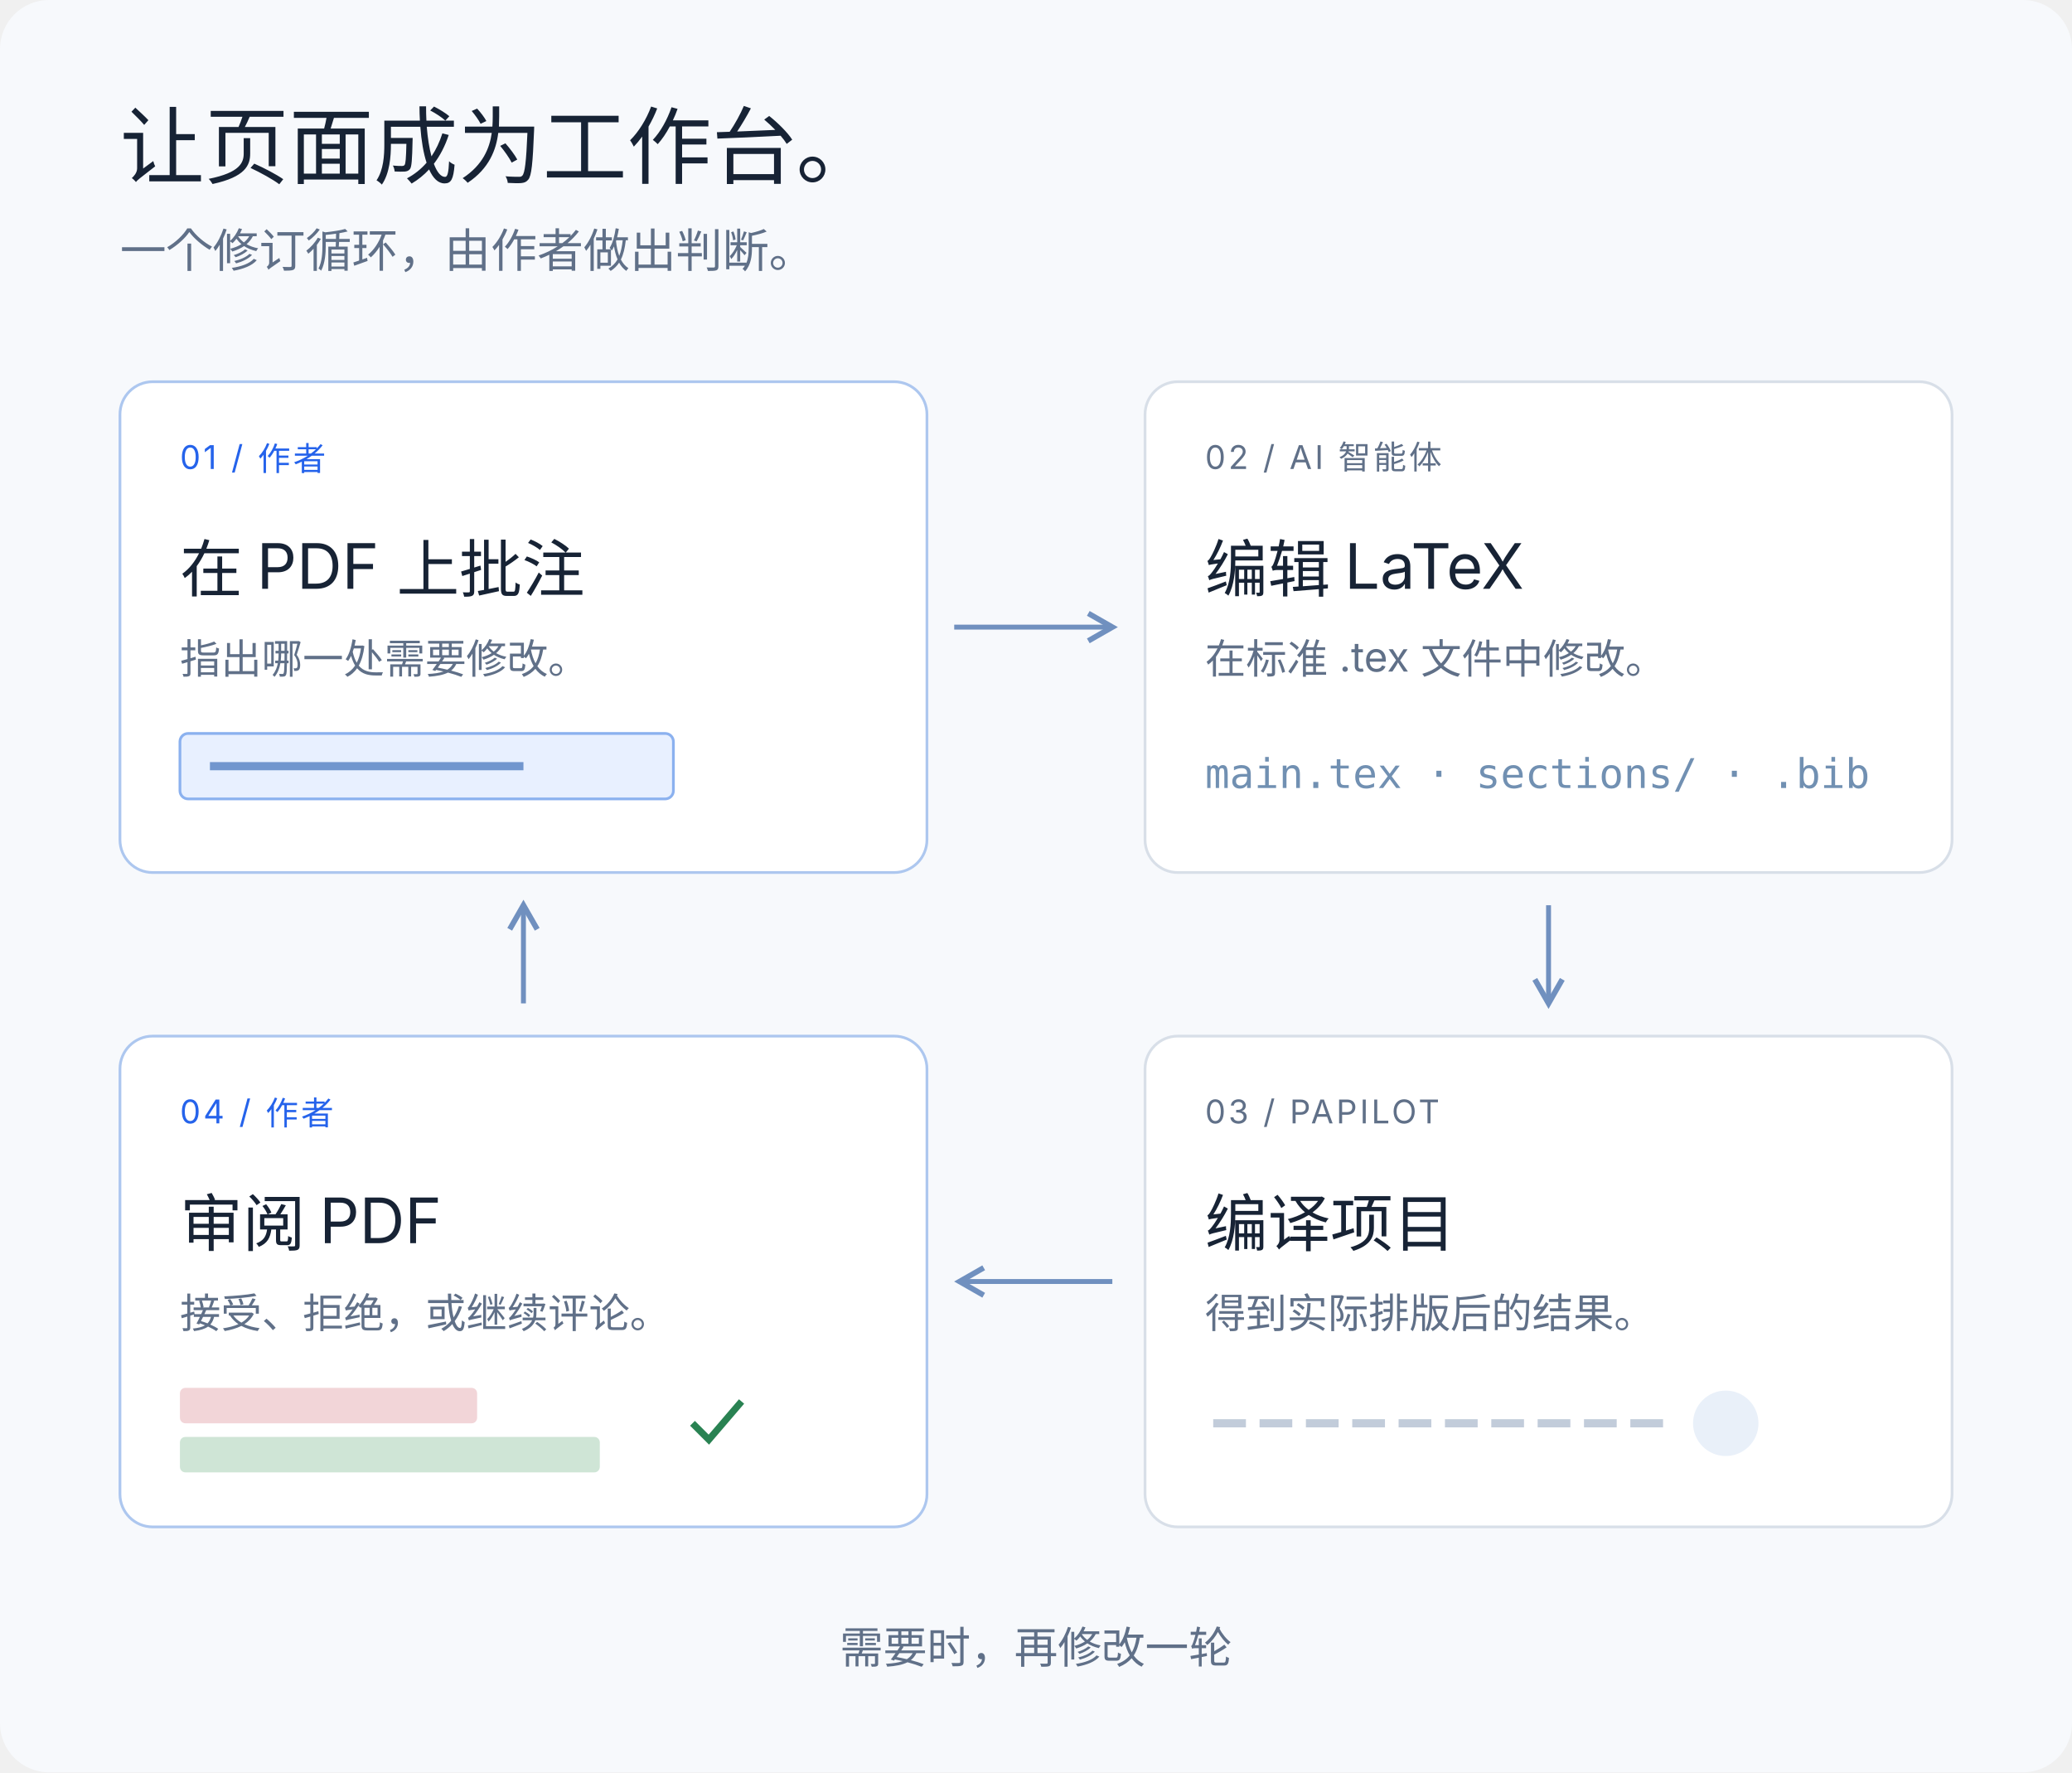
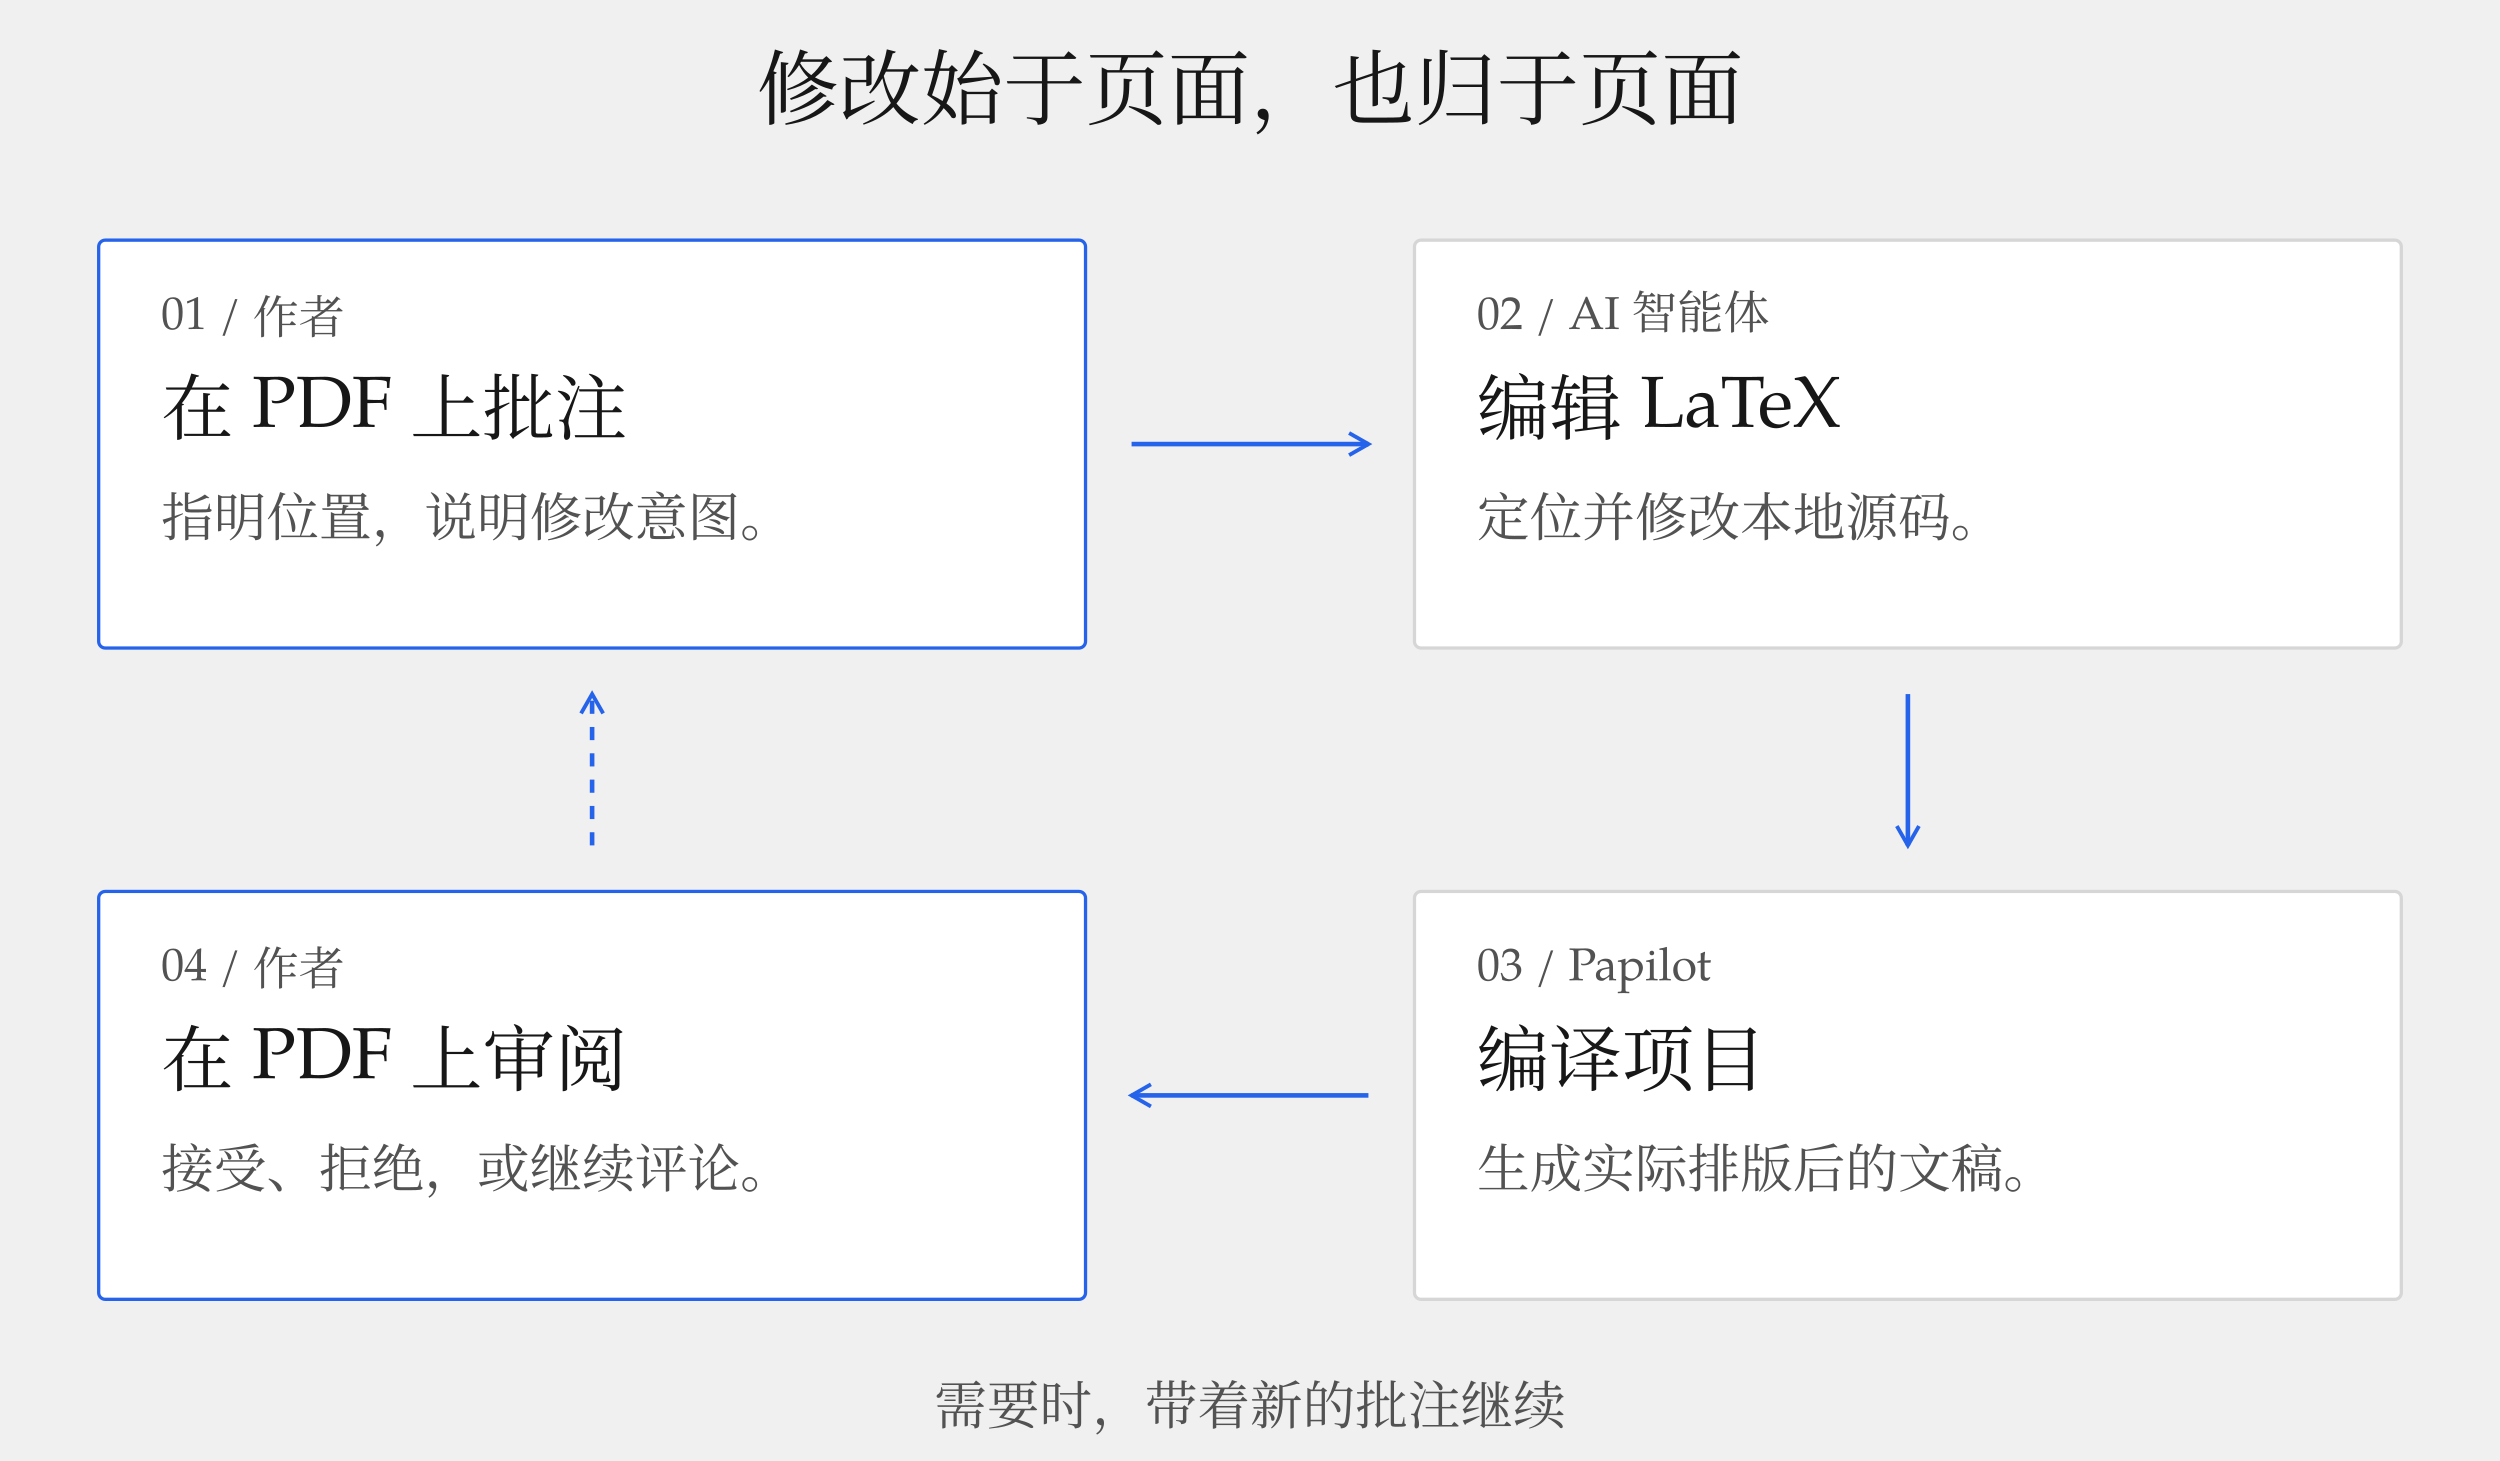
- <svg xmlns="http://www.w3.org/2000/svg" viewBox="0 0 760 650" role="img" aria-labelledby="title desc">
+ <svg xmlns="http://www.w3.org/2000/svg" viewBox="0 0 760 444" role="img" aria-labelledby="title desc">
  <defs>
-     <marker id="arrow" viewBox="0 0 10 10" refX="8" refY="5" markerWidth="7" markerHeight="7" orient="auto-start-reverse">
-       <path d="M1 1 8 5 1 9" fill="none" stroke="#7090bf" stroke-width="1.6" />
+     <marker id="arrow" viewBox="0 0 10 10" refX="8" refY="5" markerWidth="6" markerHeight="6" orient="auto-start-reverse">
+       <path d="M1 1 8 5 1 9" fill="none" stroke="var(--art-accent, #2563eb)" stroke-width="1.4" />
    </marker>
  </defs>
-   <rect width="760" height="650" rx="18" fill="#f7f9fc" />
-   <g font-family="-apple-system,BlinkMacSystemFont,Segoe UI,PingFang SC,sans-serif">
-     <text x="44" y="65" font-size="31" fill="#172335">让页面成为工作台。</text>
-     <text x="44" y="98" font-size="17" fill="#607088">一个修订循环，由作者做出判断。</text>
-     <rect x="44" y="140" width="296" height="180" rx="12" fill="white" stroke="#adc7ef" />
-     <text x="66" y="172" font-size="12" letter-spacing="1" fill="#2563eb">01 / 作者</text>
-     <text x="66" y="217" font-size="23" fill="#172335">在 PDF 上批注</text>
-     <text x="66" y="247" font-size="15" fill="#607088">指出哪一处需要修改。</text>
-     <rect x="66" y="269" width="181" height="24" rx="3" fill="#e8f0ff" stroke="#8bb1ef" />
-     <path d="M77 281h115" stroke="#7196ce" stroke-width="3" />
-     <rect x="420" y="140" width="296" height="180" rx="12" fill="white" stroke="#d8dfe8" />
-     <text x="442" y="172" font-size="12" letter-spacing="1" fill="#607088">02 / AI 智能体</text>
-     <text x="442" y="217" font-size="23" fill="#172335">编辑 LaTeX</text>
-     <text x="442" y="247" font-size="15" fill="#607088">在标准 .tex 文件中修改。</text>
-     <text x="442" y="289" font-family="monospace" font-size="15" fill="#7190b2">main.tex · sections/ · .bib</text>
-     <rect x="44" y="380" width="296" height="180" rx="12" fill="white" stroke="#adc7ef" />
-     <text x="66" y="412" font-size="12" letter-spacing="1" fill="#2563eb">04 / 作者</text>
-     <text x="66" y="457" font-size="23" fill="#172335">审阅 PDF</text>
-     <text x="66" y="487" font-size="15" fill="#607088">接受、拒绝，或继续评论。</text>
-     <rect x="66" y="509" width="109" height="13" rx="2" fill="#f2d5d8" />
-     <rect x="66" y="527" width="154" height="13" rx="2" fill="#cfe5d6" />
-     <path d="m254 522 6 6 12-14" fill="none" stroke="#298252" stroke-width="2.5" />
-     <rect x="420" y="380" width="296" height="180" rx="12" fill="white" stroke="#d8dfe8" />
-     <text x="442" y="412" font-size="12" letter-spacing="1" fill="#607088">03 / PAPILOT</text>
-     <text x="442" y="457" font-size="23" fill="#172335">编译项目</text>
-     <text x="442" y="487" font-size="15" fill="#607088">得到实际排版后的结果。</text>
-     <path d="M445 522h168" stroke="#c2ccda" stroke-width="3" stroke-dasharray="12 5" />
-     <circle cx="633" cy="522" r="12" fill="#e9f0f9" />
-     <path d="m628 5224 4 7-8" fill="none" stroke="#7190b2" stroke-width="2" />
-     <g fill="none" stroke="#7090bf" stroke-width="1.8" marker-end="url(#arrow)">
-       <path d="M350 230h58" />
-       <path d="M568 332v36" />
-       <path d="M408 470h-56" />
-       <path d="M192 368v-36" />
-     </g>
-     <text x="380" y="610" text-anchor="middle" font-size="16" fill="#607088">需要时，再修改一轮</text>
+   <g font-family="'Paper Serif','TeX Gyre Pagella',Palatino,'Songti SC','Noto Serif CJK SC',SimSun,serif">
+     <text x="380" y="36" font-size="25" fill="var(--art-ink, #171717)" text-anchor="middle">修改始于页面，也归于页面</text>
+     <rect x="30" y="73" width="300" height="124" rx="2" fill="var(--art-paper, #fff)" stroke="var(--art-accent, #2563eb)" />
+     <text x="49" y="100" font-size="14" fill="var(--art-muted, #525252)">01  /  作者</text>
+     <text x="49" y="132" font-size="22" fill="var(--art-ink, #171717)">在 PDF 上批注</text>
+     <text x="49" y="163" font-size="16" fill="var(--art-muted, #525252)">指明位置，说明修改意图。</text>
+     <rect x="430" y="73" width="300" height="124" rx="2" fill="var(--art-paper, #fff)" stroke="var(--art-line, #d6d6d6)" />
+     <text x="449" y="100" font-size="14" fill="var(--art-muted, #525252)">02  /  AI 智能体</text>
+     <text x="449" y="132" font-size="22" fill="var(--art-ink, #171717)">编辑 LaTeX</text>
+     <text x="449" y="163" font-size="16" fill="var(--art-muted, #525252)">定位并修改本地源码。</text>
+     <rect x="430" y="271" width="300" height="124" rx="2" fill="var(--art-paper, #fff)" stroke="var(--art-line, #d6d6d6)" />
+     <text x="449" y="298" font-size="14" fill="var(--art-muted, #525252)">03  /  Papilot</text>
+     <text x="449" y="330" font-size="22" fill="var(--art-ink, #171717)">编译项目</text>
+     <text x="449" y="361" font-size="16" fill="var(--art-muted, #525252)">生成实际排版后的文稿。</text>
+     <rect x="30" y="271" width="300" height="124" rx="2" fill="var(--art-paper, #fff)" stroke="var(--art-accent, #2563eb)" />
+     <text x="49" y="298" font-size="14" fill="var(--art-muted, #525252)">04  /  作者</text>
+     <text x="49" y="330" font-size="22" fill="var(--art-ink, #171717)">在 PDF 上审阅</text>
+     <text x="49" y="361" font-size="16" fill="var(--art-muted, #525252)">接受、拒绝，或继续评论。</text>
+     <path d="M344 135h72" fill="none" stroke="var(--art-accent, #2563eb)" stroke-width="1.4" marker-end="url(#arrow)" />
+     <path d="M580 211v46" fill="none" stroke="var(--art-accent, #2563eb)" stroke-width="1.4" marker-end="url(#arrow)" />
+     <path d="M416 333h-72" fill="none" stroke="var(--art-accent, #2563eb)" stroke-width="1.4" marker-end="url(#arrow)" />
+     <path d="M180 257v-46" fill="none" stroke="var(--art-accent, #2563eb)" stroke-width="1.4" stroke-dasharray="4 4" marker-end="url(#arrow)" />
+     <text x="380" y="433" font-size="16" fill="var(--art-muted, #525252)" text-anchor="middle">需要时，带着新的批注继续</text>
  </g>
</svg>
